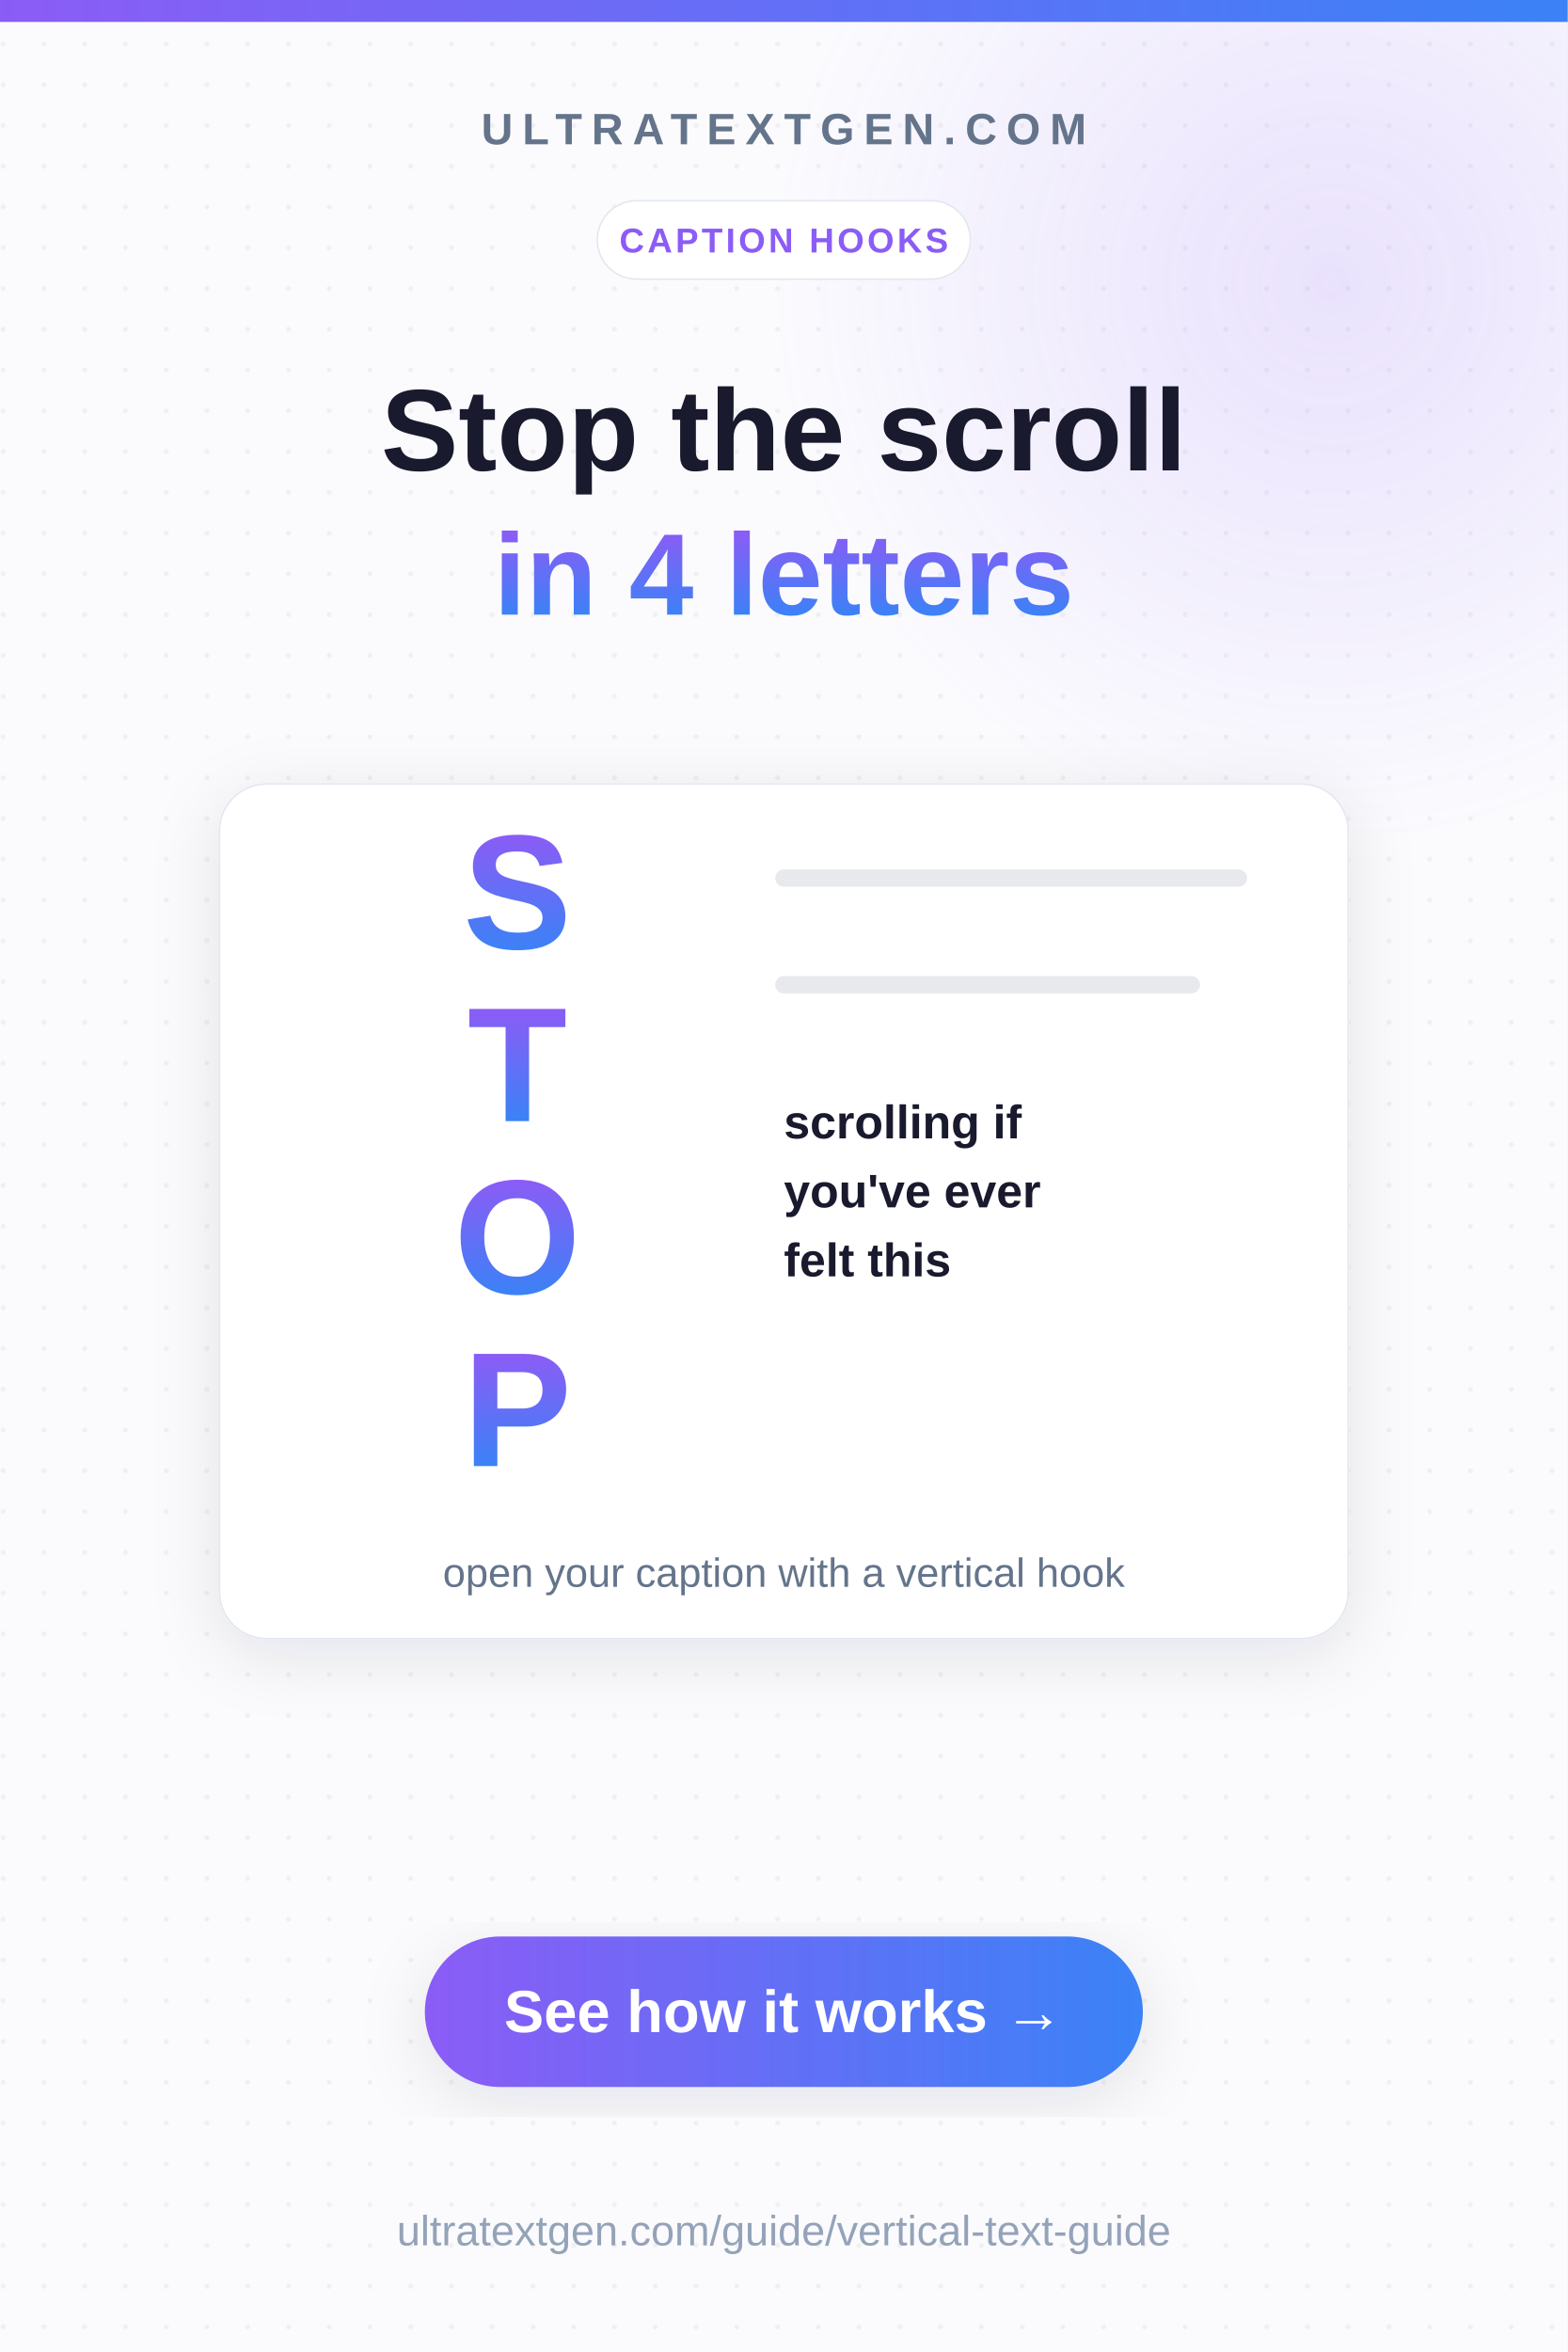
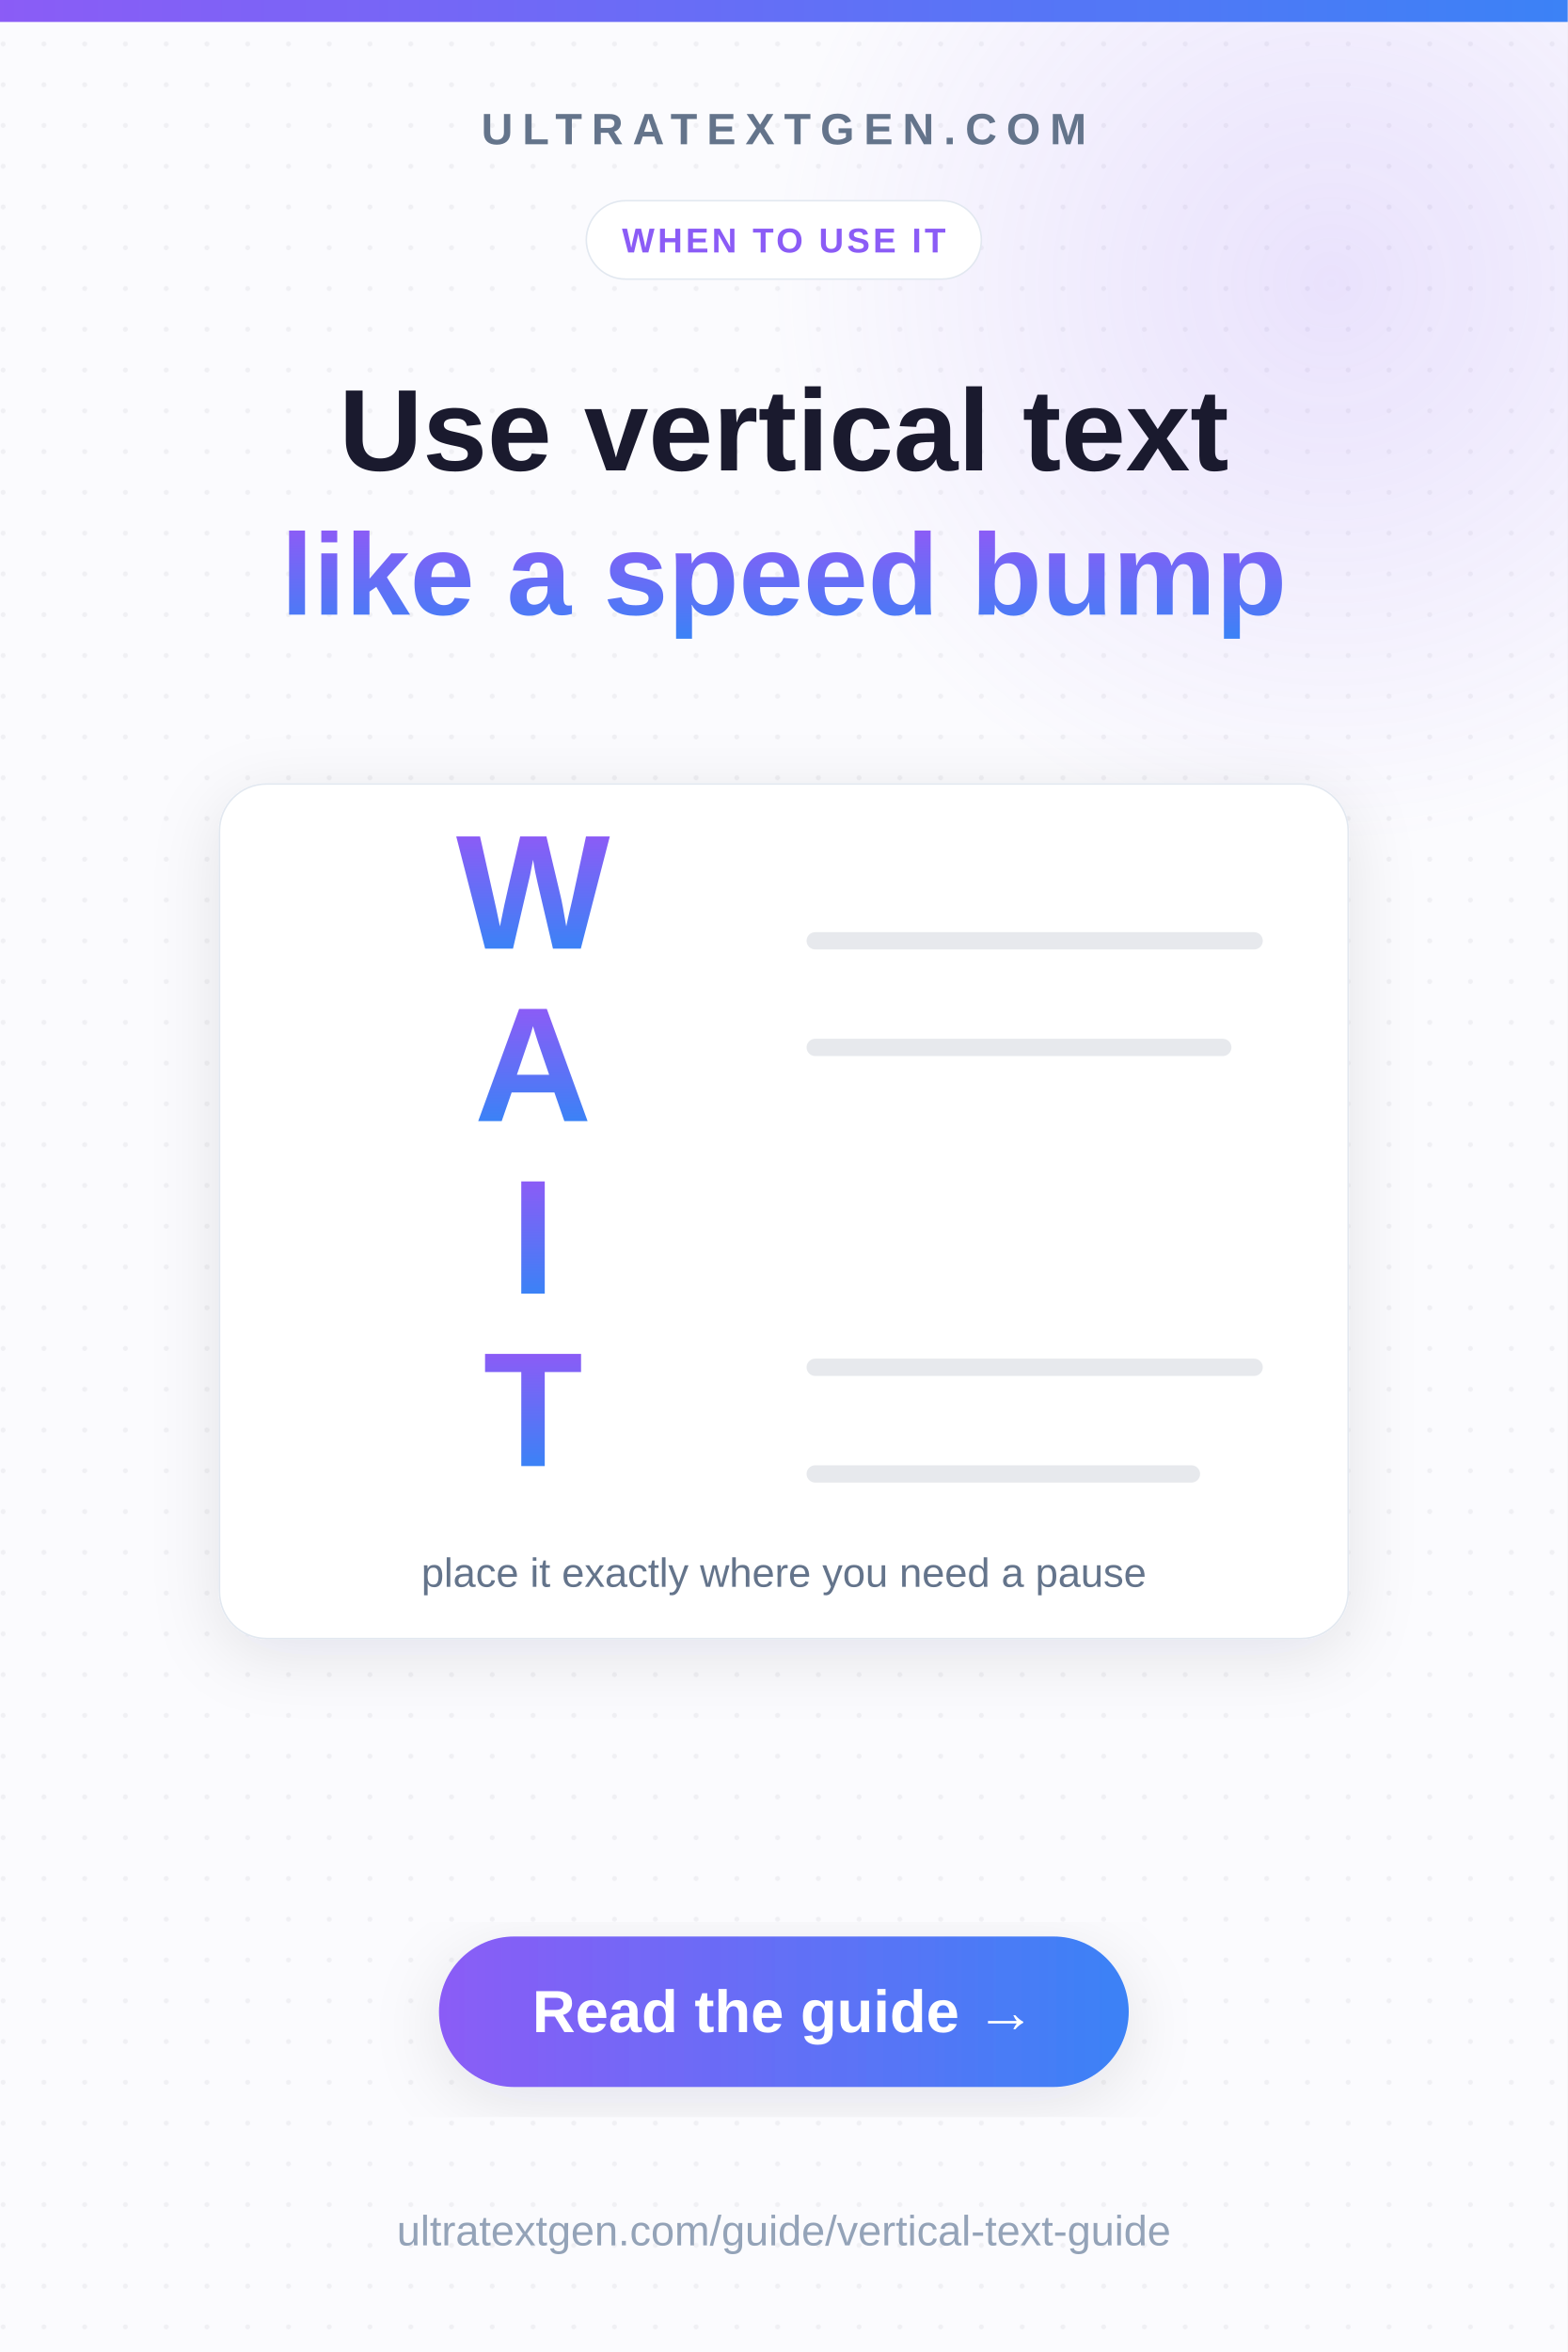
<svg xmlns="http://www.w3.org/2000/svg" viewBox="0 0 1000 1500" width="1000" height="1500" role="img" font-family="Liberation Sans, DejaVu Sans, Arial, sans-serif">
  <defs>
    <linearGradient id="g" x1="0" y1="0" x2="0" y2="1">
      <stop offset="0" stop-color="#8b5cf6" />
      <stop offset="1" stop-color="#3b82f6" />
    </linearGradient>
    <linearGradient id="gh" x1="0" y1="0" x2="1" y2="0">
      <stop offset="0" stop-color="#8b5cf6" />
      <stop offset="1" stop-color="#3b82f6" />
    </linearGradient>
    <radialGradient id="glow" cx="0.5" cy="0.5" r="0.5">
      <stop offset="0" stop-color="#8b5cf6" stop-opacity="0.16" />
      <stop offset="1" stop-color="#8b5cf6" stop-opacity="0" />
    </radialGradient>
    <pattern id="dots" width="26" height="26" patternUnits="userSpaceOnUse">
      <circle cx="2" cy="2" r="1.6" fill="#1a1a2e" opacity="0.05" />
    </pattern>
    <filter id="sh" x="-20%" y="-20%" width="140%" height="140%">
      <feDropShadow dx="0" dy="10" stdDeviation="22" flood-color="#1a1a2e" flood-opacity="0.10" />
    </filter>
  </defs>
  <rect width="1000" height="1500" fill="#FBFBFE" />
  <rect width="1000" height="1500" fill="url(#dots)" />
  <circle cx="850" cy="180" r="360" fill="url(#glow)" />
  <rect width="1000" height="14" fill="url(#gh)" />
  <text x="500" y="92" text-anchor="middle" font-size="28" font-weight="700" letter-spacing="6" fill="#64748b">ULTRATEXTGEN.COM</text>
-   <rect x="381" y="128" width="238" height="50" rx="25" fill="#ffffff" stroke="#e2e8f0" />
-   <text x="500" y="161" text-anchor="middle" font-size="22" font-weight="700" letter-spacing="2" fill="#8b5cf6">CAPTION HOOKS</text>
-   <text x="500" y="300" text-anchor="middle" font-size="74" font-weight="700" fill="#1a1a2e">Stop the scroll</text>
-   <text x="500" y="392" text-anchor="middle" font-size="74" font-weight="700" fill="url(#g)">in 4 letters</text>
+   <rect x="374" y="128" width="252" height="50" rx="25" fill="#ffffff" stroke="#e2e8f0" />
+   <text x="500" y="161" text-anchor="middle" font-size="22" font-weight="700" letter-spacing="2" fill="#8b5cf6">WHEN TO USE IT</text>
+   <text x="500" y="300" text-anchor="middle" font-size="74" font-weight="700" fill="#1a1a2e">Use vertical text</text>
+   <text x="500" y="392" text-anchor="middle" font-size="74" font-weight="700" fill="url(#g)">like a speed bump</text>
  <rect x="140" y="500" width="720" height="545" rx="30" fill="#ffffff" stroke="#e2e8f0" filter="url(#sh)" />
  <g stroke="#64748b" stroke-width="11" stroke-linecap="round" opacity="0.16">
-     <line x1="500" y1="560" x2="790" y2="560" />
-     <line x1="500" y1="628" x2="760" y2="628" />
+     <line x1="520" y1="600" x2="800" y2="600" />
+     <line x1="520" y1="668" x2="780" y2="668" />
+     <line x1="520" y1="872" x2="800" y2="872" />
+     <line x1="520" y1="940" x2="760" y2="940" />
  </g>
  <g text-anchor="middle" font-size="104" font-weight="700" fill="url(#g)">
-     <text x="330" y="605">S</text>
-     <text x="330" y="715">T</text>
-     <text x="330" y="825">O</text>
-     <text x="330" y="935">P</text>
+     <text x="340" y="605">W</text>
+     <text x="340" y="715">A</text>
+     <text x="340" y="825">I</text>
+     <text x="340" y="935">T</text>
  </g>
-   <text x="500" y="726" font-size="30" font-weight="600" fill="#1a1a2e">scrolling if</text>
-   <text x="500" y="770" font-size="30" font-weight="600" fill="#1a1a2e">you've ever</text>
-   <text x="500" y="814" font-size="30" font-weight="600" fill="#1a1a2e">felt this</text>
-   <text x="500" y="1012" text-anchor="middle" font-size="26" fill="#64748b">open your caption with a vertical hook</text>
-   <rect x="271" y="1235" width="458" height="96" rx="48" fill="url(#gh)" filter="url(#sh)" />
-   <text x="500" y="1296" text-anchor="middle" font-size="38" font-weight="700" fill="#ffffff">See how it works →</text>
+   <text x="500" y="1012" text-anchor="middle" font-size="26" fill="#64748b">place it exactly where you need a pause</text>
+   <rect x="280" y="1235" width="440" height="96" rx="48" fill="url(#gh)" filter="url(#sh)" />
+   <text x="500" y="1296" text-anchor="middle" font-size="38" font-weight="700" fill="#ffffff">Read the guide →</text>
  <text x="500" y="1432" text-anchor="middle" font-size="27" fill="#94a3b8">ultratextgen.com/guide/vertical-text-guide</text>
</svg>
